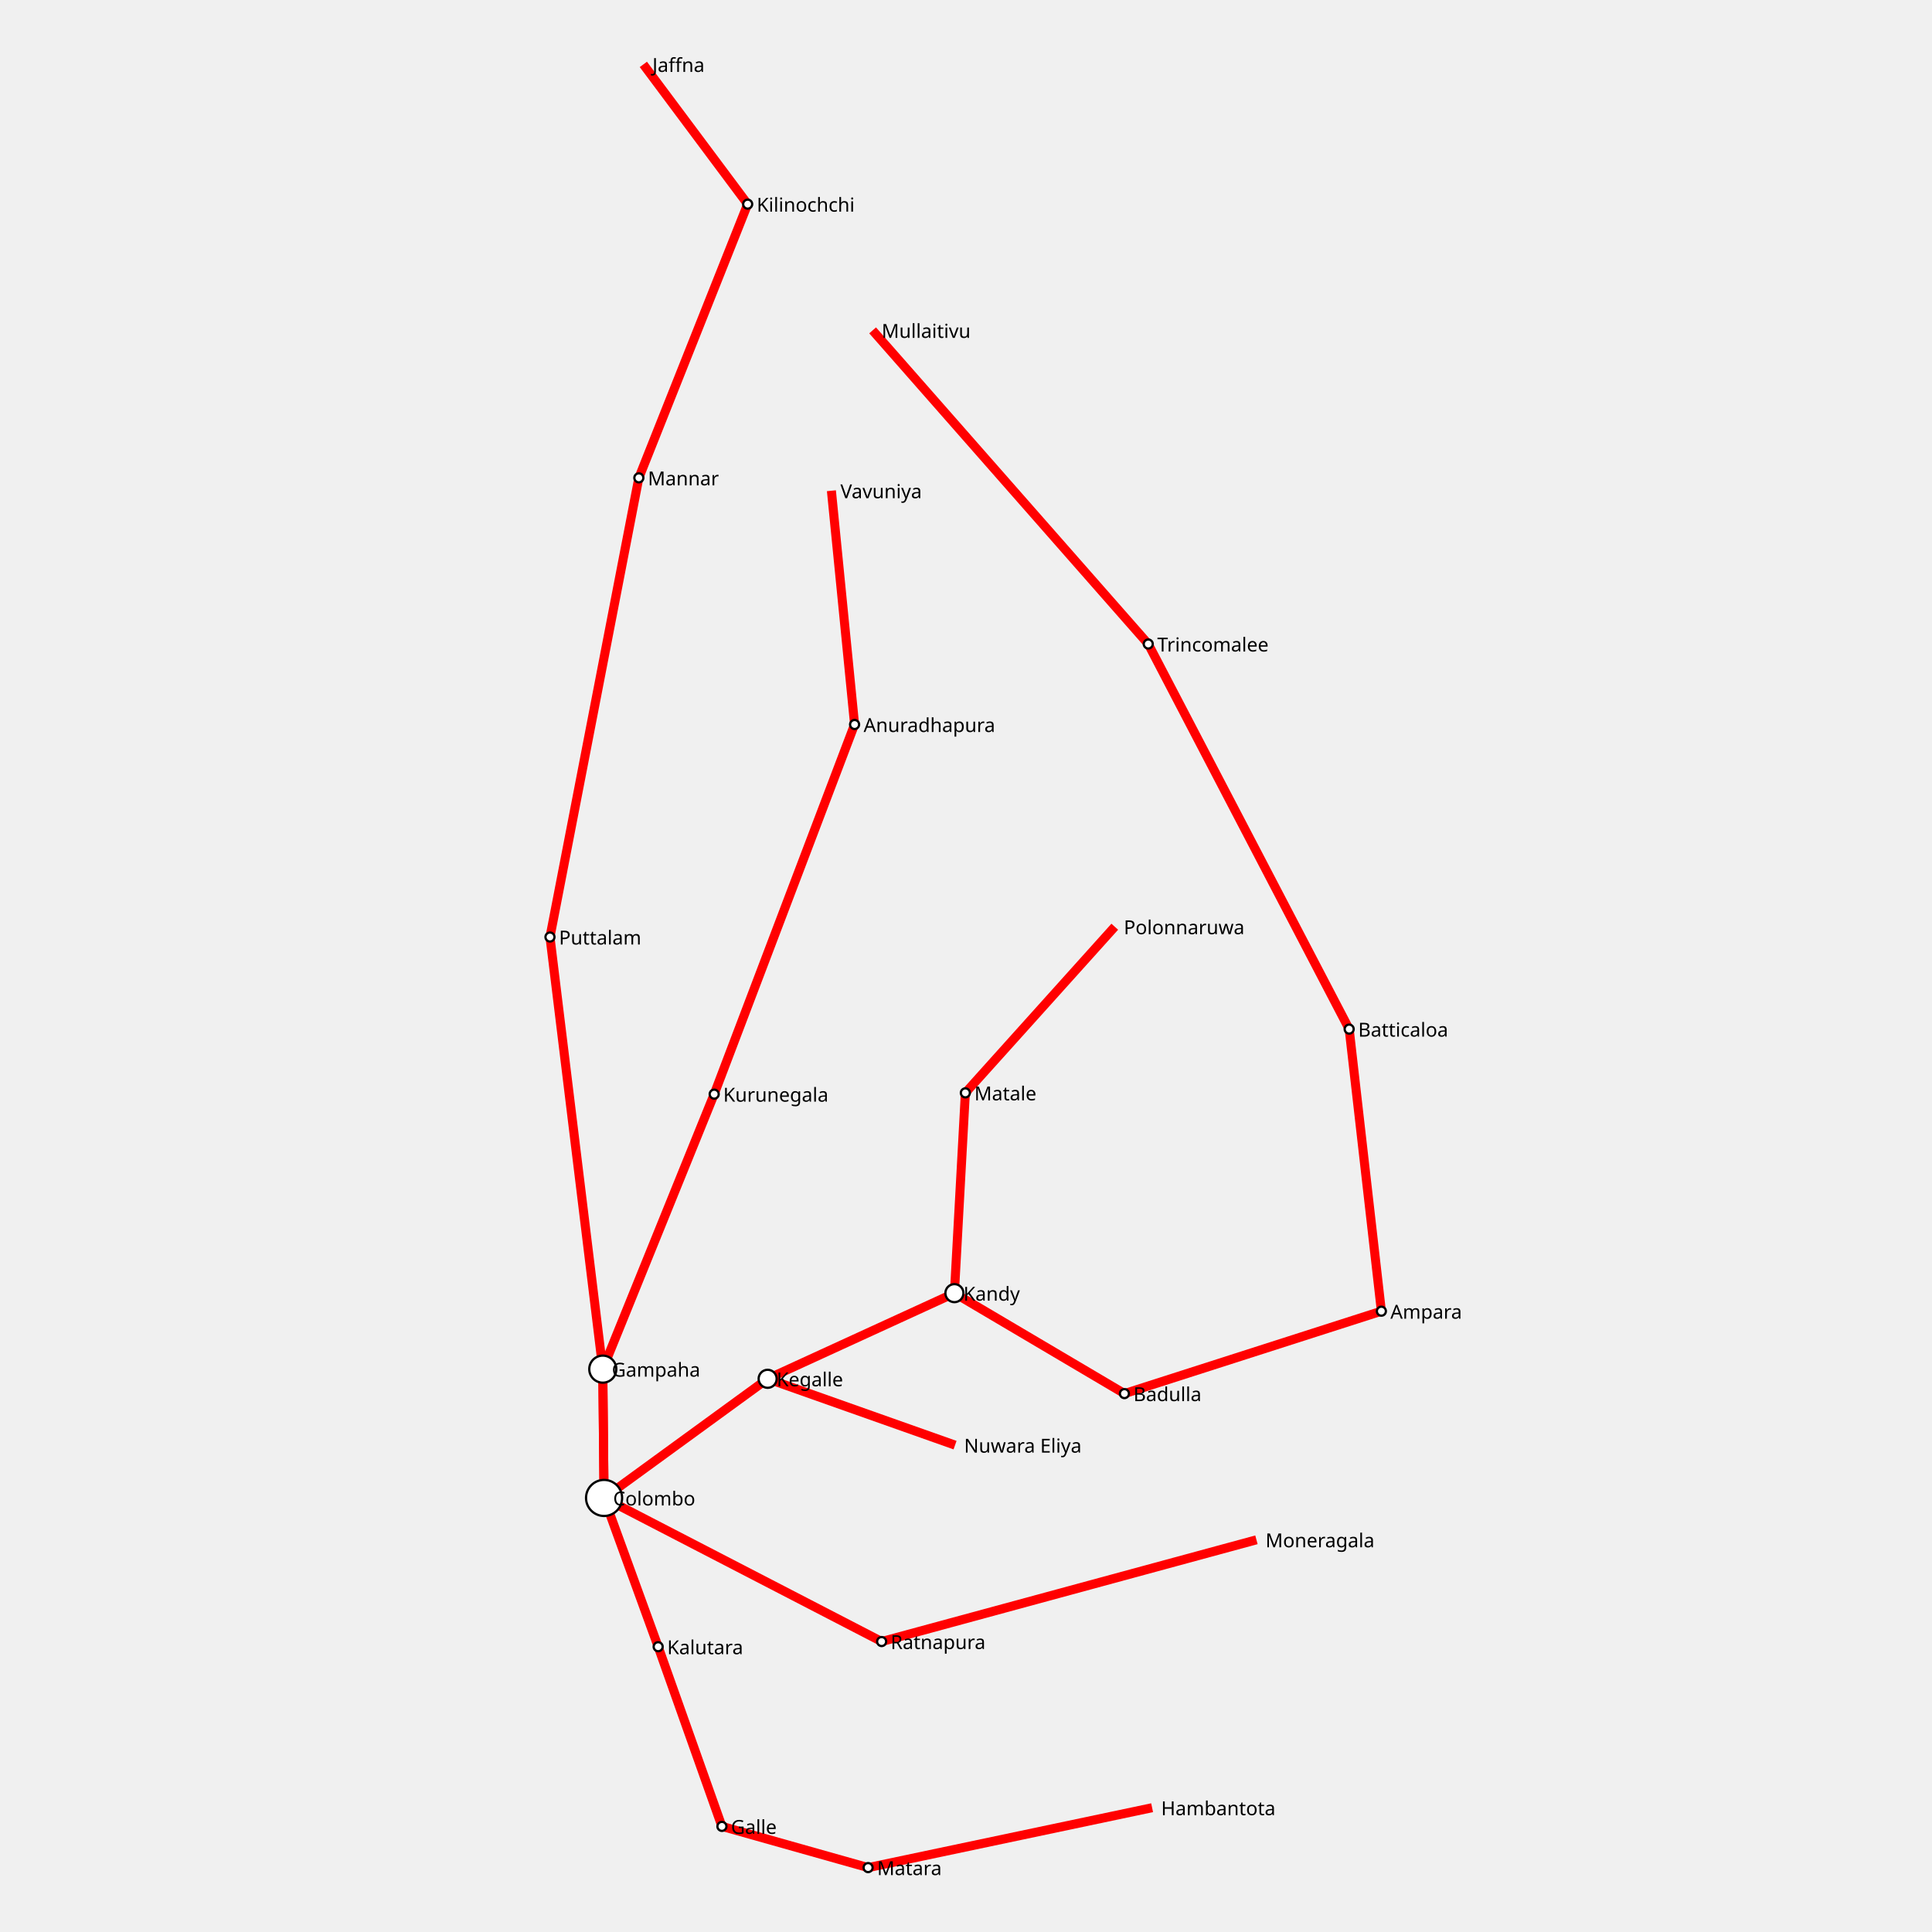
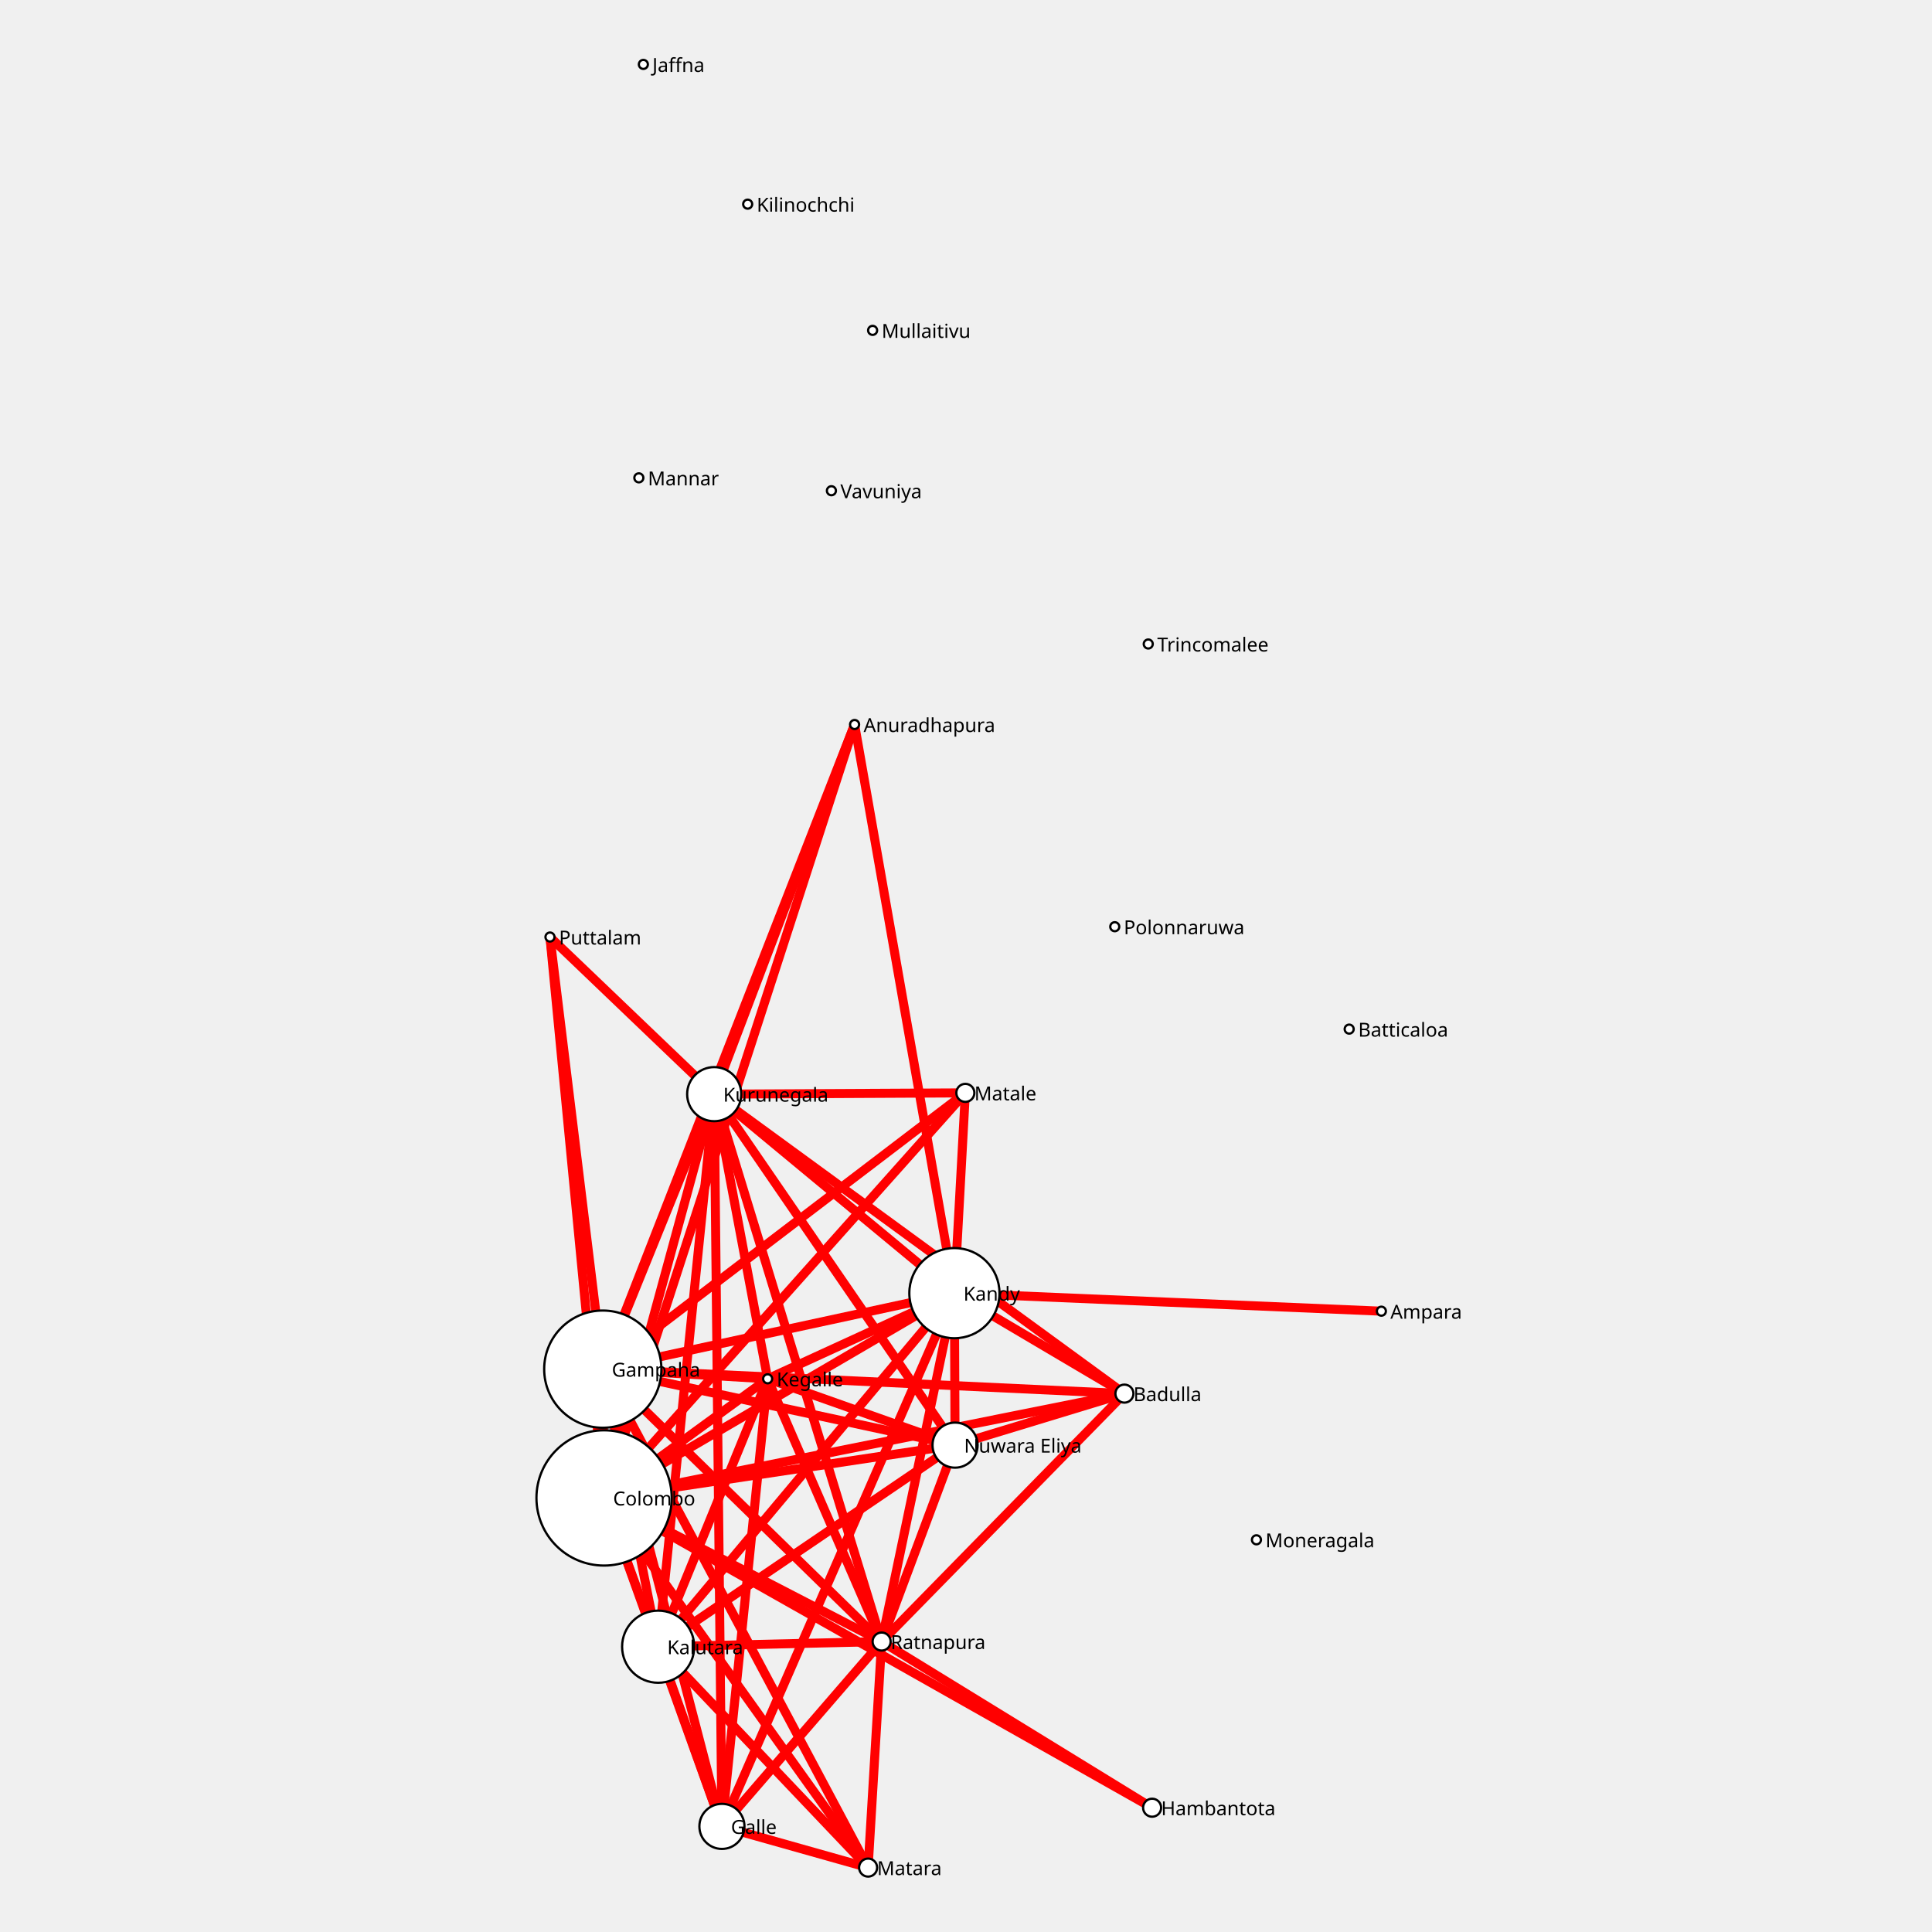
<svg xmlns="http://www.w3.org/2000/svg" width="3000" height="3000" padding="100">
  <line x1="938" y1="2326" x2="936" y2="2126" fill="none" stroke="red" stroke-width="14" stroke-opacity="1" />
  <line x1="938" y1="2326" x2="1022" y2="2557" fill="none" stroke="red" stroke-width="14" stroke-opacity="1" />
+   <line x1="936" y1="2126" x2="1109" y2="1699" fill="none" stroke="red" stroke-width="14" stroke-opacity="1" />
+   <line x1="936" y1="2126" x2="1192" y2="2141" fill="none" stroke="red" stroke-width="14" stroke-opacity="1" />
+   <line x1="936" y1="2126" x2="1022" y2="2557" fill="none" stroke="red" stroke-width="14" stroke-opacity="1" />
  <line x1="938" y1="2326" x2="1192" y2="2141" fill="none" stroke="red" stroke-width="14" stroke-opacity="1" />
+   <line x1="938" y1="2326" x2="1109" y2="1699" fill="none" stroke="red" stroke-width="14" stroke-opacity="1" />
+   <line x1="936" y1="2126" x2="1482" y2="2008" fill="none" stroke="red" stroke-width="14" stroke-opacity="1" />
  <line x1="938" y1="2326" x2="1369" y2="2549" fill="none" stroke="red" stroke-width="14" stroke-opacity="1" />
-   <line x1="936" y1="2126" x2="938" y2="2326" fill="none" stroke="red" stroke-width="14" stroke-opacity="1" />
-   <line x1="936" y1="2126" x2="1109" y2="1699" fill="none" stroke="red" stroke-width="14" stroke-opacity="1" />
+   <line x1="938" y1="2326" x2="1482" y2="2008" fill="none" stroke="red" stroke-width="14" stroke-opacity="1" />
+   <line x1="1482" y1="2008" x2="1109" y2="1699" fill="none" stroke="red" stroke-width="14" stroke-opacity="1" />
+   <line x1="938" y1="2326" x2="1121" y2="2836" fill="none" stroke="red" stroke-width="14" stroke-opacity="1" />
+   <line x1="1022" y1="2557" x2="1121" y2="2836" fill="none" stroke="red" stroke-width="14" stroke-opacity="1" />
+   <line x1="1482" y1="2008" x2="1483" y2="2244" fill="none" stroke="red" stroke-width="14" stroke-opacity="1" />
+   <line x1="936" y1="2126" x2="1369" y2="2549" fill="none" stroke="red" stroke-width="14" stroke-opacity="1" />
+   <line x1="1022" y1="2557" x2="1369" y2="2549" fill="none" stroke="red" stroke-width="14" stroke-opacity="1" />
+   <line x1="1121" y1="2836" x2="1348" y2="2900" fill="none" stroke="red" stroke-width="14" stroke-opacity="1" />
+   <line x1="1482" y1="2008" x2="1746" y2="2164" fill="none" stroke="red" stroke-width="14" stroke-opacity="1" />
+   <line x1="1482" y1="2008" x2="1192" y2="2141" fill="none" stroke="red" stroke-width="14" stroke-opacity="1" />
+   <line x1="1109" y1="1699" x2="854" y2="1455" fill="none" stroke="red" stroke-width="14" stroke-opacity="1" />
+   <line x1="936" y1="2126" x2="1121" y2="2836" fill="none" stroke="red" stroke-width="14" stroke-opacity="1" />
+   <line x1="1121" y1="2836" x2="1369" y2="2549" fill="none" stroke="red" stroke-width="14" stroke-opacity="1" />
+   <line x1="1109" y1="1699" x2="1192" y2="2141" fill="none" stroke="red" stroke-width="14" stroke-opacity="1" />
+   <line x1="938" y1="2326" x2="1483" y2="2244" fill="none" stroke="red" stroke-width="14" stroke-opacity="1" />
+   <line x1="936" y1="2126" x2="1483" y2="2244" fill="none" stroke="red" stroke-width="14" stroke-opacity="1" />
+   <line x1="1482" y1="2008" x2="1369" y2="2549" fill="none" stroke="red" stroke-width="14" stroke-opacity="1" />
+   <line x1="938" y1="2326" x2="1348" y2="2900" fill="none" stroke="red" stroke-width="14" stroke-opacity="1" />
  <line x1="936" y1="2126" x2="854" y2="1455" fill="none" stroke="red" stroke-width="14" stroke-opacity="1" />
-   <line x1="1022" y1="2557" x2="1121" y2="2836" fill="none" stroke="red" stroke-width="14" stroke-opacity="1" />
-   <line x1="1121" y1="2836" x2="1348" y2="2900" fill="none" stroke="red" stroke-width="14" stroke-opacity="1" />
-   <line x1="1348" y1="2900" x2="1789" y2="2807" fill="none" stroke="red" stroke-width="14" stroke-opacity="1" />
-   <line x1="1192" y1="2141" x2="1482" y2="2008" fill="none" stroke="red" stroke-width="14" stroke-opacity="1" />
-   <line x1="1192" y1="2141" x2="1483" y2="2244" fill="none" stroke="red" stroke-width="14" stroke-opacity="1" />
-   <line x1="1482" y1="2008" x2="1746" y2="2164" fill="none" stroke="red" stroke-width="14" stroke-opacity="1" />
+   <line x1="1348" y1="2900" x2="1369" y2="2549" fill="none" stroke="red" stroke-width="14" stroke-opacity="1" />
+   <line x1="1483" y1="2244" x2="1369" y2="2549" fill="none" stroke="red" stroke-width="14" stroke-opacity="1" />
+   <line x1="1022" y1="2557" x2="1482" y2="2008" fill="none" stroke="red" stroke-width="14" stroke-opacity="1" />
+   <line x1="936" y1="2126" x2="1746" y2="2164" fill="none" stroke="red" stroke-width="14" stroke-opacity="1" />
+   <line x1="938" y1="2326" x2="1746" y2="2164" fill="none" stroke="red" stroke-width="14" stroke-opacity="1" />
+   <line x1="1022" y1="2557" x2="1109" y2="1699" fill="none" stroke="red" stroke-width="14" stroke-opacity="1" />
+   <line x1="1022" y1="2557" x2="1192" y2="2141" fill="none" stroke="red" stroke-width="14" stroke-opacity="1" />
+   <line x1="1109" y1="1699" x2="1327" y2="1125" fill="none" stroke="red" stroke-width="14" stroke-opacity="1" />
+   <line x1="936" y1="2126" x2="1348" y2="2900" fill="none" stroke="red" stroke-width="14" stroke-opacity="1" />
  <line x1="1482" y1="2008" x2="1499" y2="1697" fill="none" stroke="red" stroke-width="14" stroke-opacity="1" />
-   <line x1="1369" y1="2549" x2="1951" y2="2391" fill="none" stroke="red" stroke-width="14" stroke-opacity="1" />
-   <line x1="1109" y1="1699" x2="1327" y2="1125" fill="none" stroke="red" stroke-width="14" stroke-opacity="1" />
-   <line x1="1746" y1="2164" x2="2145" y2="2036" fill="none" stroke="red" stroke-width="14" stroke-opacity="1" />
-   <line x1="854" y1="1455" x2="992" y2="742" fill="none" stroke="red" stroke-width="14" stroke-opacity="1" />
-   <line x1="1499" y1="1697" x2="1731" y2="1439" fill="none" stroke="red" stroke-width="14" stroke-opacity="1" />
-   <line x1="2145" y1="2036" x2="2095" y2="1598" fill="none" stroke="red" stroke-width="14" stroke-opacity="1" />
-   <line x1="2095" y1="1598" x2="1783" y2="1000" fill="none" stroke="red" stroke-width="14" stroke-opacity="1" />
-   <line x1="1783" y1="1000" x2="1355" y2="513" fill="none" stroke="red" stroke-width="14" stroke-opacity="1" />
-   <line x1="1327" y1="1125" x2="1291" y2="762" fill="none" stroke="red" stroke-width="14" stroke-opacity="1" />
-   <line x1="992" y1="742" x2="1161" y2="317" fill="none" stroke="red" stroke-width="14" stroke-opacity="1" />
-   <line x1="1161" y1="317" x2="999" y2="100" fill="none" stroke="red" stroke-width="14" stroke-opacity="1" />
+   <line x1="1483" y1="2244" x2="1746" y2="2164" fill="none" stroke="red" stroke-width="14" stroke-opacity="1" />
+   <line x1="1022" y1="2557" x2="1348" y2="2900" fill="none" stroke="red" stroke-width="14" stroke-opacity="1" />
+   <line x1="1369" y1="2549" x2="1192" y2="2141" fill="none" stroke="red" stroke-width="14" stroke-opacity="1" />
+   <line x1="938" y1="2326" x2="854" y2="1455" fill="none" stroke="red" stroke-width="14" stroke-opacity="1" />
+   <line x1="1499" y1="1697" x2="1109" y2="1699" fill="none" stroke="red" stroke-width="14" stroke-opacity="1" />
+   <line x1="1109" y1="1699" x2="1369" y2="2549" fill="none" stroke="red" stroke-width="14" stroke-opacity="1" />
+   <line x1="1483" y1="2244" x2="1192" y2="2141" fill="none" stroke="red" stroke-width="14" stroke-opacity="1" />
+   <line x1="936" y1="2126" x2="1327" y2="1125" fill="none" stroke="red" stroke-width="14" stroke-opacity="1" />
+   <line x1="1483" y1="2244" x2="1109" y2="1699" fill="none" stroke="red" stroke-width="14" stroke-opacity="1" />
+   <line x1="1109" y1="1699" x2="1746" y2="2164" fill="none" stroke="red" stroke-width="14" stroke-opacity="1" />
+   <line x1="1746" y1="2164" x2="1369" y2="2549" fill="none" stroke="red" stroke-width="14" stroke-opacity="1" />
+   <line x1="1482" y1="2008" x2="1121" y2="2836" fill="none" stroke="red" stroke-width="14" stroke-opacity="1" />
+   <line x1="938" y1="2326" x2="1327" y2="1125" fill="none" stroke="red" stroke-width="14" stroke-opacity="1" />
+   <line x1="936" y1="2126" x2="1499" y2="1697" fill="none" stroke="red" stroke-width="14" stroke-opacity="1" />
+   <line x1="1022" y1="2557" x2="1483" y2="2244" fill="none" stroke="red" stroke-width="14" stroke-opacity="1" />
+   <line x1="1121" y1="2836" x2="1109" y2="1699" fill="none" stroke="red" stroke-width="14" stroke-opacity="1" />
+   <line x1="938" y1="2326" x2="1789" y2="2807" fill="none" stroke="red" stroke-width="14" stroke-opacity="1" />
+   <line x1="1482" y1="2008" x2="2145" y2="2036" fill="none" stroke="red" stroke-width="14" stroke-opacity="1" />
+   <line x1="938" y1="2326" x2="1499" y2="1697" fill="none" stroke="red" stroke-width="14" stroke-opacity="1" />
+   <line x1="1789" y1="2807" x2="1369" y2="2549" fill="none" stroke="red" stroke-width="14" stroke-opacity="1" />
+   <line x1="1482" y1="2008" x2="1327" y2="1125" fill="none" stroke="red" stroke-width="14" stroke-opacity="1" />
+   <line x1="1121" y1="2836" x2="1192" y2="2141" fill="none" stroke="red" stroke-width="14" stroke-opacity="1" />
  <g>
-     <circle r="28" fill="white" stroke="black" stroke-width="3.5" cx="938" cy="2326" />
+     <circle r="105" fill="white" stroke="black" stroke-width="3.5" cx="938" cy="2326" />
    <text fill="black" stroke="none" font-size="30" font-family="p22" font-weight="100" text-anchor="start" dominant-baseline="central" x="952" y="2326">Colombo</text>
  </g>
  <g>
-     <circle r="21" fill="white" stroke="black" stroke-width="3.5" cx="936" cy="2126" />
+     <circle r="91" fill="white" stroke="black" stroke-width="3.5" cx="936" cy="2126" />
    <text fill="black" stroke="none" font-size="30" font-family="p22" font-weight="100" text-anchor="start" dominant-baseline="central" x="950" y="2126">Gampaha</text>
  </g>
  <g>
-     <circle r="7" fill="white" stroke="black" stroke-width="3.5" cx="1022" cy="2557" />
+     <circle r="56" fill="white" stroke="black" stroke-width="3.5" cx="1022" cy="2557" />
    <text fill="black" stroke="none" font-size="30" font-family="p22" font-weight="100" text-anchor="start" dominant-baseline="central" x="1036" y="2557">Kalutara</text>
  </g>
  <g>
-     <circle r="14" fill="white" stroke="black" stroke-width="3.5" cx="1482" cy="2008" />
+     <circle r="70" fill="white" stroke="black" stroke-width="3.5" cx="1482" cy="2008" />
    <text fill="black" stroke="none" font-size="30" font-family="p22" font-weight="100" text-anchor="start" dominant-baseline="central" x="1496" y="2008">Kandy</text>
  </g>
  <g>
-     <circle r="7" fill="white" stroke="black" stroke-width="3.5" cx="1499" cy="1697" />
+     <circle r="14" fill="white" stroke="black" stroke-width="3.5" cx="1499" cy="1697" />
    <text fill="black" stroke="none" font-size="30" font-family="p22" font-weight="100" text-anchor="start" dominant-baseline="central" x="1513" y="1697">Matale</text>
  </g>
  <g>
-     <circle r="0" fill="white" stroke="black" stroke-width="3.5" cx="1483" cy="2244" />
+     <circle r="35" fill="white" stroke="black" stroke-width="3.5" cx="1483" cy="2244" />
    <text fill="black" stroke="none" font-size="30" font-family="p22" font-weight="100" text-anchor="start" dominant-baseline="central" x="1497" y="2244">Nuwara Eliya</text>
  </g>
  <g>
-     <circle r="7" fill="white" stroke="black" stroke-width="3.5" cx="1121" cy="2836" />
+     <circle r="35" fill="white" stroke="black" stroke-width="3.5" cx="1121" cy="2836" />
    <text fill="black" stroke="none" font-size="30" font-family="p22" font-weight="100" text-anchor="start" dominant-baseline="central" x="1135" y="2836">Galle</text>
  </g>
  <g>
-     <circle r="7" fill="white" stroke="black" stroke-width="3.5" cx="1348" cy="2900" />
+     <circle r="14" fill="white" stroke="black" stroke-width="3.5" cx="1348" cy="2900" />
    <text fill="black" stroke="none" font-size="30" font-family="p22" font-weight="100" text-anchor="start" dominant-baseline="central" x="1362" y="2900">Matara</text>
  </g>
  <g>
-     <circle r="0" fill="white" stroke="black" stroke-width="3.5" cx="1789" cy="2807" />
+     <circle r="14" fill="white" stroke="black" stroke-width="3.5" cx="1789" cy="2807" />
    <text fill="black" stroke="none" font-size="30" font-family="p22" font-weight="100" text-anchor="start" dominant-baseline="central" x="1803" y="2807">Hambantota</text>
  </g>
  <g>
-     <circle r="0" fill="white" stroke="black" stroke-width="3.5" cx="999" cy="100" />
+     <circle r="7" fill="white" stroke="black" stroke-width="3.5" cx="999" cy="100" />
    <text fill="black" stroke="none" font-size="30" font-family="p22" font-weight="100" text-anchor="start" dominant-baseline="central" x="1013" y="100">Jaffna</text>
  </g>
  <g>
    <circle r="7" fill="white" stroke="black" stroke-width="3.5" cx="992" cy="742" />
    <text fill="black" stroke="none" font-size="30" font-family="p22" font-weight="100" text-anchor="start" dominant-baseline="central" x="1006" y="742">Mannar</text>
  </g>
  <g>
-     <circle r="0" fill="white" stroke="black" stroke-width="3.5" cx="1291" cy="762" />
+     <circle r="7" fill="white" stroke="black" stroke-width="3.5" cx="1291" cy="762" />
    <text fill="black" stroke="none" font-size="30" font-family="p22" font-weight="100" text-anchor="start" dominant-baseline="central" x="1305" y="762">Vavuniya</text>
  </g>
  <g>
-     <circle r="0" fill="white" stroke="black" stroke-width="3.5" cx="1355" cy="513" />
+     <circle r="7" fill="white" stroke="black" stroke-width="3.5" cx="1355" cy="513" />
    <text fill="black" stroke="none" font-size="30" font-family="p22" font-weight="100" text-anchor="start" dominant-baseline="central" x="1369" y="513">Mullaitivu</text>
  </g>
  <g>
    <circle r="7" fill="white" stroke="black" stroke-width="3.5" cx="1161" cy="317" />
    <text fill="black" stroke="none" font-size="30" font-family="p22" font-weight="100" text-anchor="start" dominant-baseline="central" x="1175" y="317">Kilinochchi</text>
  </g>
  <g>
    <circle r="7" fill="white" stroke="black" stroke-width="3.5" cx="2095" cy="1598" />
    <text fill="black" stroke="none" font-size="30" font-family="p22" font-weight="100" text-anchor="start" dominant-baseline="central" x="2109" y="1598">Batticaloa</text>
  </g>
  <g>
    <circle r="7" fill="white" stroke="black" stroke-width="3.5" cx="2145" cy="2036" />
    <text fill="black" stroke="none" font-size="30" font-family="p22" font-weight="100" text-anchor="start" dominant-baseline="central" x="2159" y="2036">Ampara</text>
  </g>
  <g>
    <circle r="7" fill="white" stroke="black" stroke-width="3.5" cx="1783" cy="1000" />
    <text fill="black" stroke="none" font-size="30" font-family="p22" font-weight="100" text-anchor="start" dominant-baseline="central" x="1797" y="1000">Trincomalee</text>
  </g>
  <g>
-     <circle r="7" fill="white" stroke="black" stroke-width="3.5" cx="1109" cy="1699" />
+     <circle r="42" fill="white" stroke="black" stroke-width="3.5" cx="1109" cy="1699" />
    <text fill="black" stroke="none" font-size="30" font-family="p22" font-weight="100" text-anchor="start" dominant-baseline="central" x="1123" y="1699">Kurunegala</text>
  </g>
  <g>
    <circle r="7" fill="white" stroke="black" stroke-width="3.5" cx="854" cy="1455" />
    <text fill="black" stroke="none" font-size="30" font-family="p22" font-weight="100" text-anchor="start" dominant-baseline="central" x="868" y="1455">Puttalam</text>
  </g>
  <g>
    <circle r="7" fill="white" stroke="black" stroke-width="3.5" cx="1327" cy="1125" />
    <text fill="black" stroke="none" font-size="30" font-family="p22" font-weight="100" text-anchor="start" dominant-baseline="central" x="1341" y="1125">Anuradhapura</text>
  </g>
  <g>
-     <circle r="0" fill="white" stroke="black" stroke-width="3.5" cx="1731" cy="1439" />
+     <circle r="7" fill="white" stroke="black" stroke-width="3.5" cx="1731" cy="1439" />
    <text fill="black" stroke="none" font-size="30" font-family="p22" font-weight="100" text-anchor="start" dominant-baseline="central" x="1745" y="1439">Polonnaruwa</text>
  </g>
  <g>
-     <circle r="7" fill="white" stroke="black" stroke-width="3.5" cx="1746" cy="2164" />
+     <circle r="14" fill="white" stroke="black" stroke-width="3.5" cx="1746" cy="2164" />
    <text fill="black" stroke="none" font-size="30" font-family="p22" font-weight="100" text-anchor="start" dominant-baseline="central" x="1760" y="2164">Badulla</text>
  </g>
  <g>
-     <circle r="0" fill="white" stroke="black" stroke-width="3.5" cx="1951" cy="2391" />
+     <circle r="7" fill="white" stroke="black" stroke-width="3.5" cx="1951" cy="2391" />
    <text fill="black" stroke="none" font-size="30" font-family="p22" font-weight="100" text-anchor="start" dominant-baseline="central" x="1965" y="2391">Moneragala</text>
  </g>
  <g>
-     <circle r="7" fill="white" stroke="black" stroke-width="3.5" cx="1369" cy="2549" />
+     <circle r="14" fill="white" stroke="black" stroke-width="3.5" cx="1369" cy="2549" />
    <text fill="black" stroke="none" font-size="30" font-family="p22" font-weight="100" text-anchor="start" dominant-baseline="central" x="1383" y="2549">Ratnapura</text>
  </g>
  <g>
-     <circle r="14" fill="white" stroke="black" stroke-width="3.5" cx="1192" cy="2141" />
+     <circle r="7" fill="white" stroke="black" stroke-width="3.5" cx="1192" cy="2141" />
    <text fill="black" stroke="none" font-size="30" font-family="p22" font-weight="100" text-anchor="start" dominant-baseline="central" x="1206" y="2141">Kegalle</text>
  </g>
</svg>
